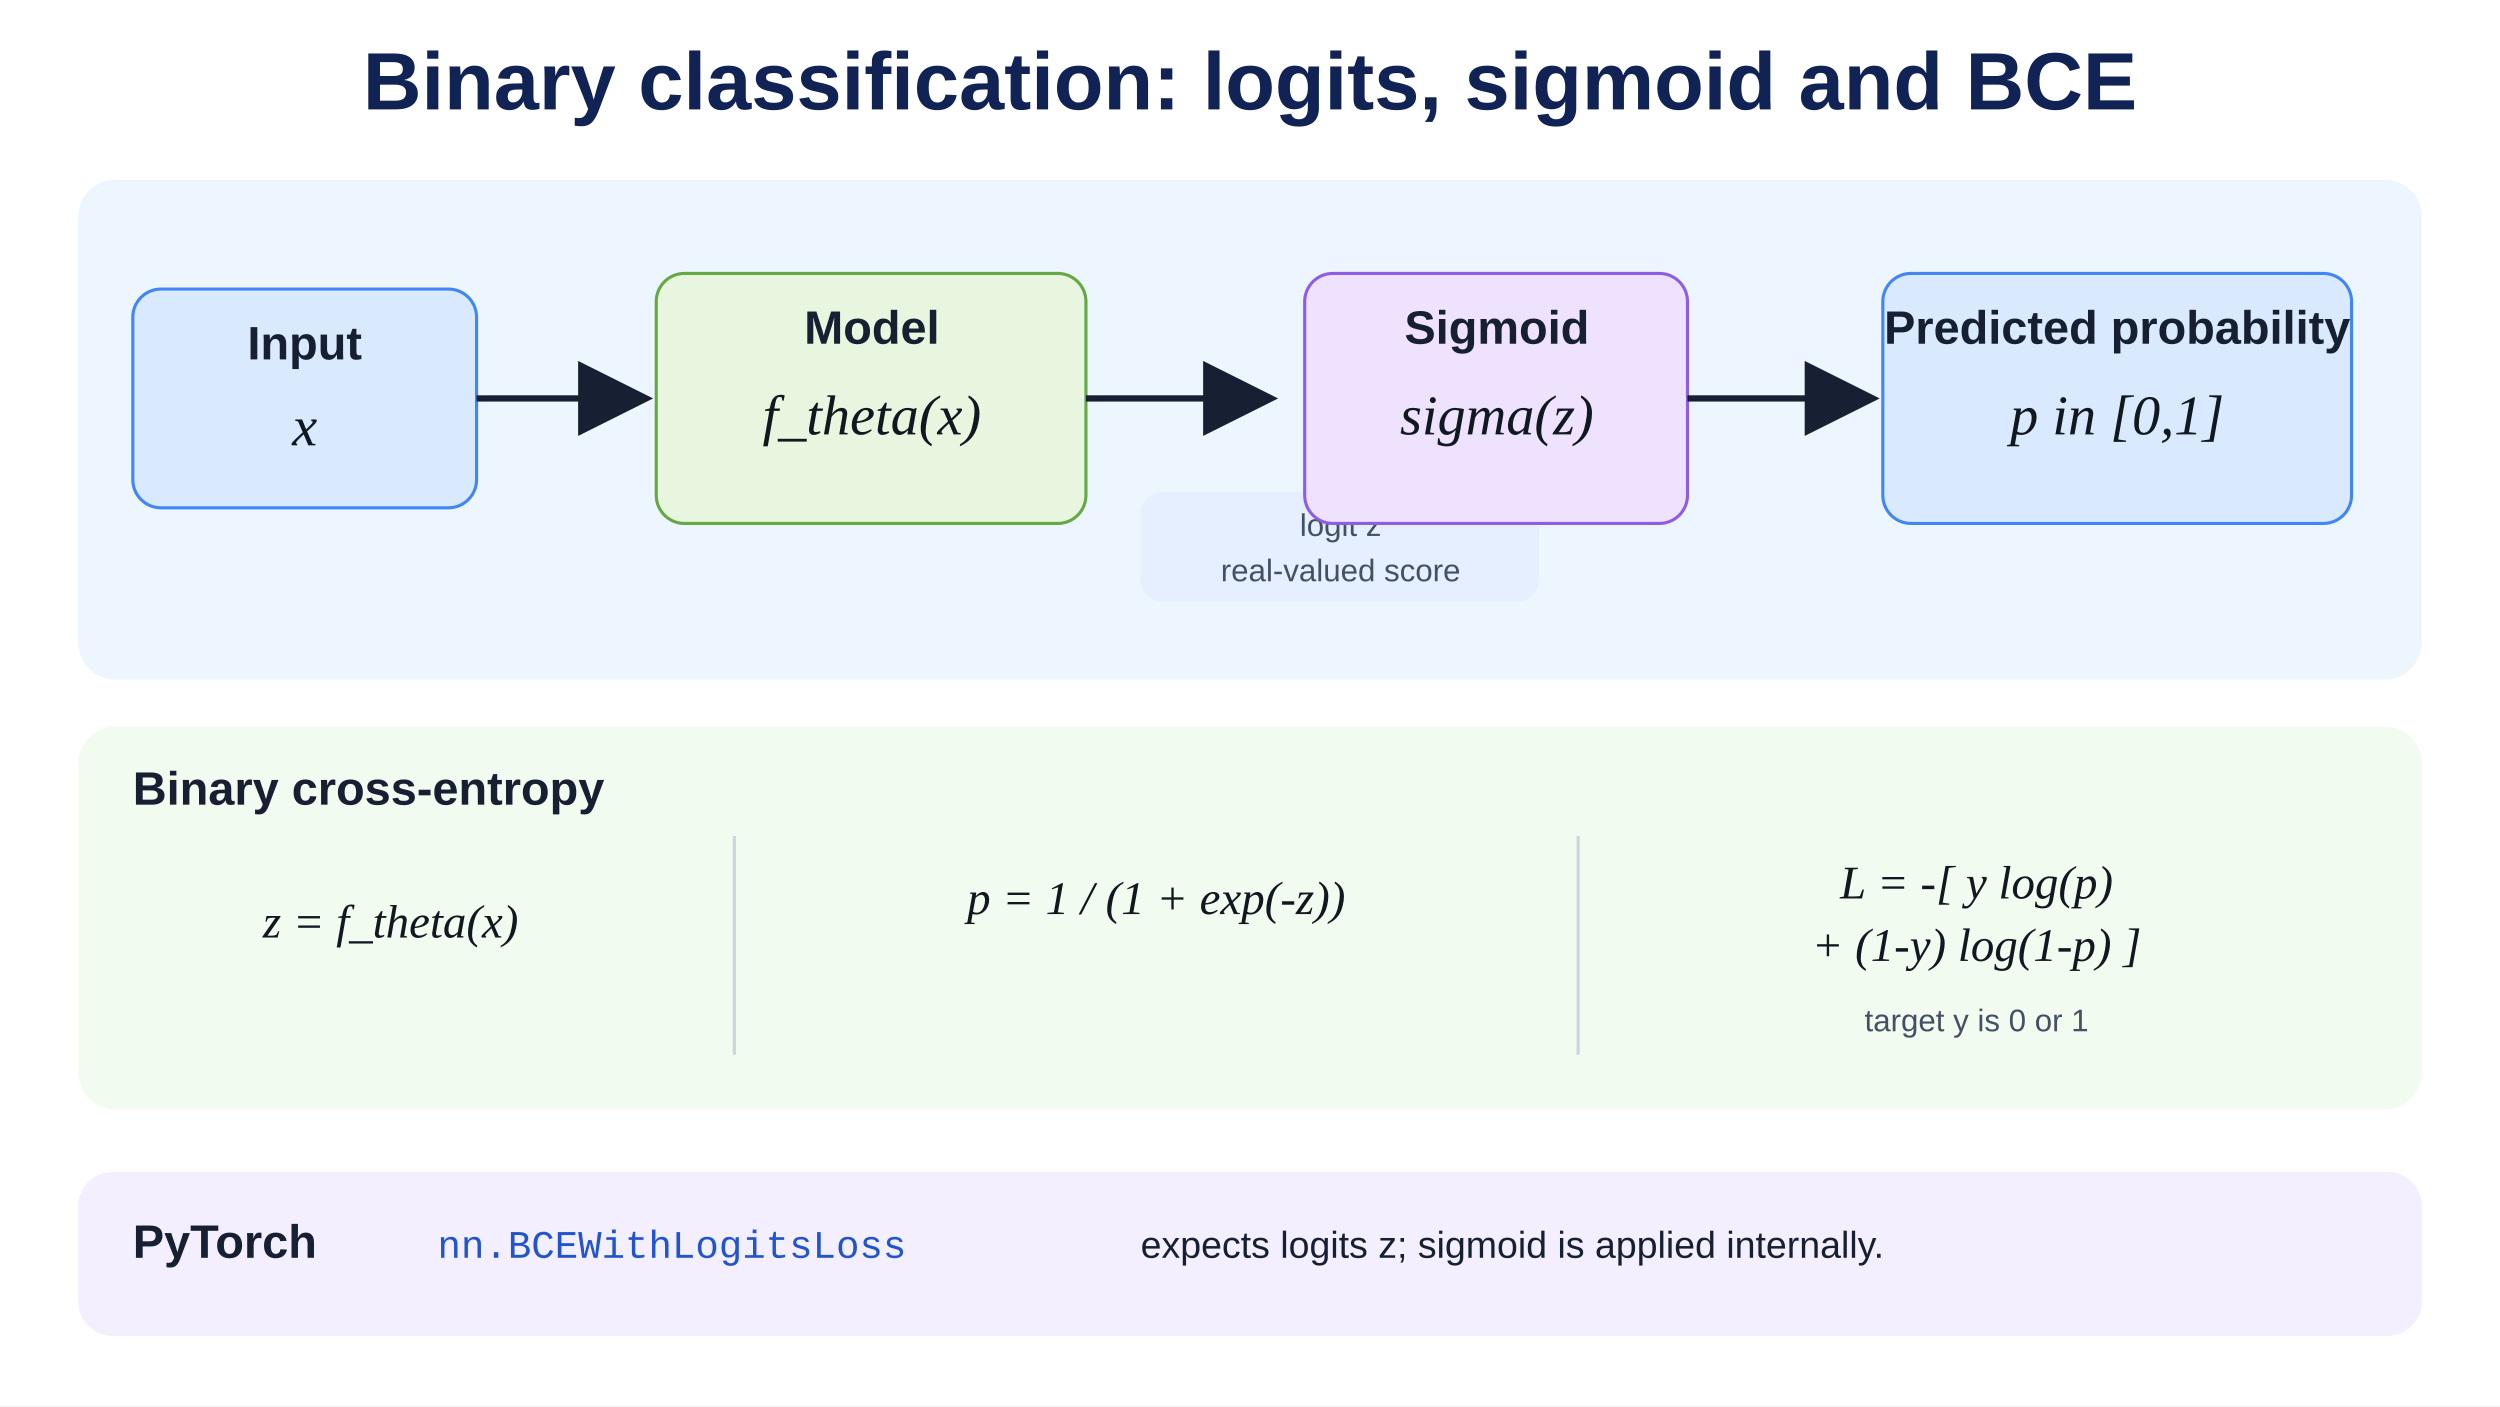
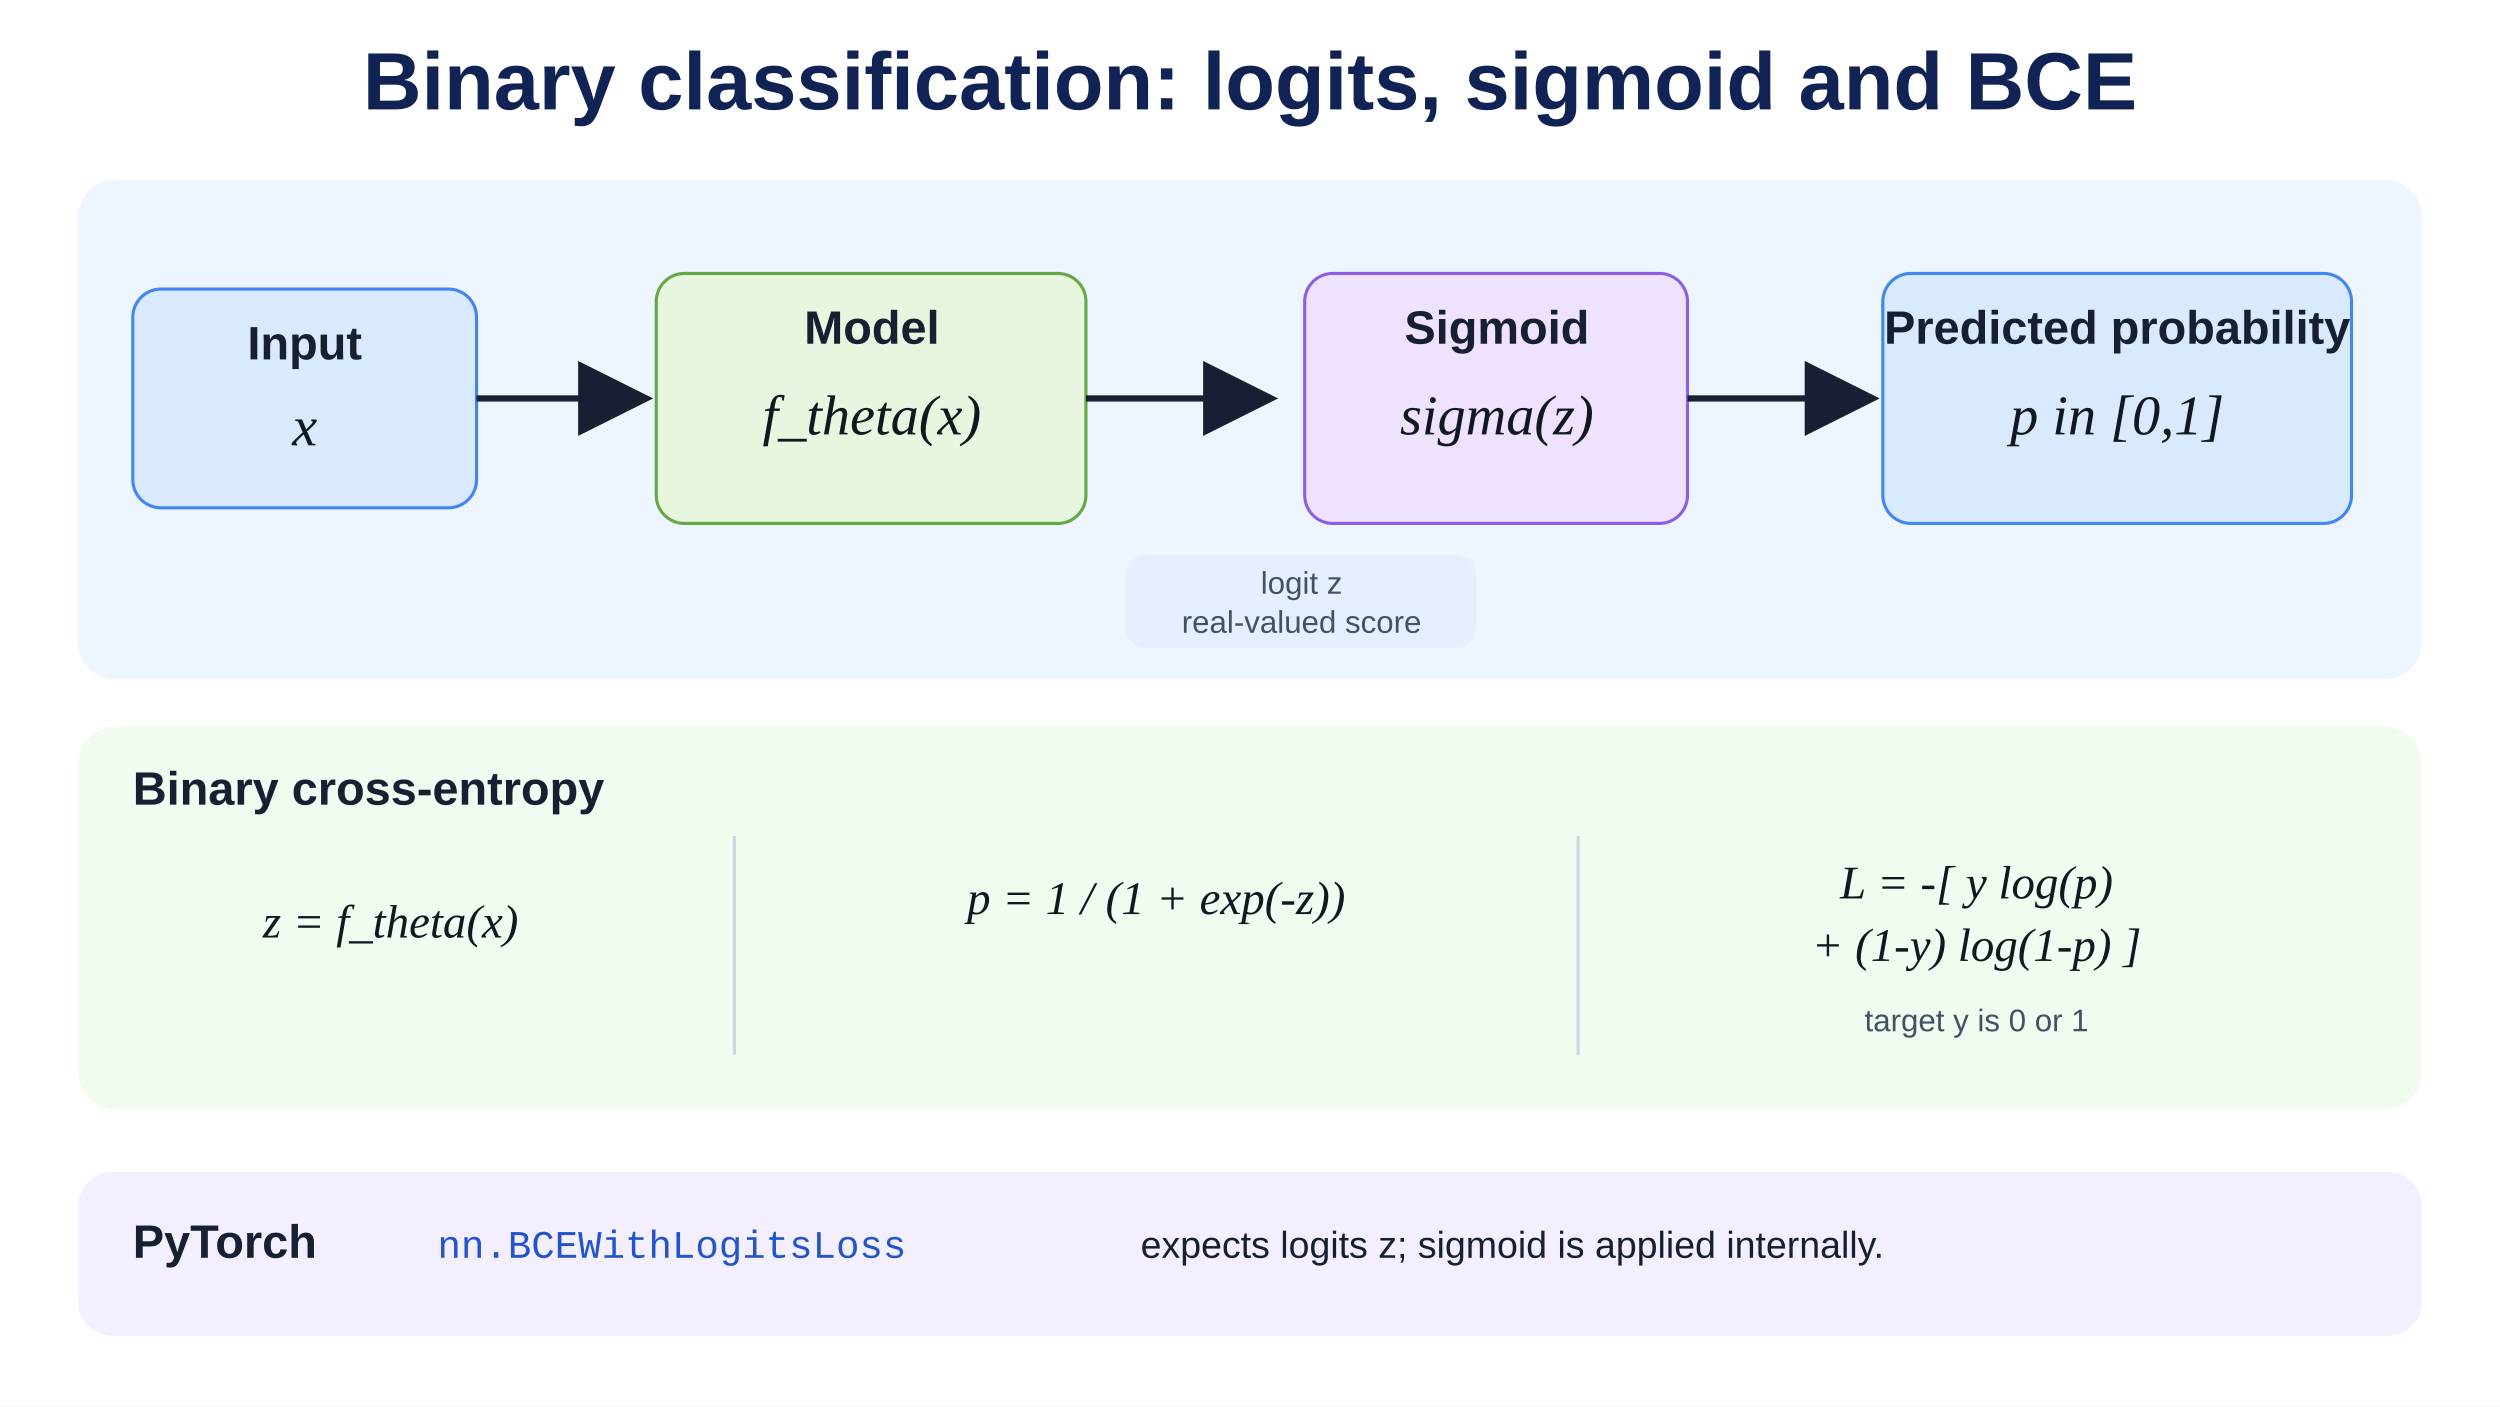
<svg xmlns="http://www.w3.org/2000/svg" width="1600" height="900" viewBox="0 0 1600 900">
  <rect width="1600" height="900" fill="#ffffff" />
  <style>
.title{font:700 52px Arial,Helvetica,sans-serif;fill:#102354}
.h{font:700 30px Arial,Helvetica,sans-serif;fill:#172033}
.t{font:24px Arial,Helvetica,sans-serif;fill:#172033}
.s{font:20px Arial,Helvetica,sans-serif;fill:#445064}
.m{font:italic 30px Georgia,'Times New Roman',serif;fill:#101820}
.mm{font:italic 36px Georgia,'Times New Roman',serif;fill:#101820}
.code{font:25px 'Courier New',monospace;fill:#2255cc}
.arrow{stroke:#172033;stroke-width:4;fill:none;marker-end:url(#arr)}
.sep{stroke:#cbd5df;stroke-width:2}
</style>
  <defs>
    <marker id="arr" markerWidth="12" markerHeight="12" refX="10" refY="6" orient="auto">
      <path d="M0,0 L12,6 L0,12 z" fill="#172033" />
    </marker>
  </defs>
  <text x="800" y="70" text-anchor="middle" class="title">Binary classification: logits, sigmoid and BCE</text>
  <rect x="50" y="115" width="1500" height="320" rx="24" fill="#edf6ff" />
  <rect x="85" y="185" width="220" height="140" rx="18" fill="#d9eaff" stroke="#4285f4" stroke-width="2" />
  <text x="195" y="230" text-anchor="middle" class="h">Input</text>
  <text x="195" y="285" text-anchor="middle" class="mm">x</text>
  <path d="M305 255 H410" class="arrow" />
  <rect x="420" y="175" width="275" height="160" rx="18" fill="#e8f6df" stroke="#65a844" stroke-width="2" />
  <text x="558" y="220" text-anchor="middle" class="h">Model</text>
  <text x="558" y="278" text-anchor="middle" class="mm">f_theta(x)</text>
  <path d="M695 255 H810" class="arrow" />
-   <rect x="730" y="315" width="255" height="70" rx="14" fill="#e6efff" />
-   <text x="858" y="343" text-anchor="middle" class="s">logit z</text>
-   <text x="858" y="372" text-anchor="middle" class="s">real-valued score</text>
+   <rect x="720" y="355" width="225" height="60" rx="14" fill="#e6efff" />
+   <text x="833" y="380" text-anchor="middle" class="s">logit z</text>
+   <text x="833" y="405" text-anchor="middle" class="s">real-valued score</text>
  <rect x="835" y="175" width="245" height="160" rx="18" fill="#efe2ff" stroke="#8e5de7" stroke-width="2" />
  <text x="958" y="220" text-anchor="middle" class="h">Sigmoid</text>
  <text x="958" y="278" text-anchor="middle" class="mm">sigma(z)</text>
  <path d="M1080 255 H1195" class="arrow" />
  <rect x="1205" y="175" width="300" height="160" rx="18" fill="#d9eaff" stroke="#4285f4" stroke-width="2" />
  <text x="1355" y="220" text-anchor="middle" class="h">Predicted probability</text>
  <text x="1355" y="278" text-anchor="middle" class="mm">p in [0,1]</text>
  <rect x="50" y="465" width="1500" height="245" rx="24" fill="#f2fbef" />
  <text x="85" y="515" class="h">Binary cross-entropy</text>
  <text x="250" y="600" text-anchor="middle" class="m">z = f_theta(x)</text>
  <line x1="470" y1="535" x2="470" y2="675" class="sep" />
  <text x="740" y="585" text-anchor="middle" class="m">p = 1 / (1 + exp(-z))</text>
  <line x1="1010" y1="535" x2="1010" y2="675" class="sep" />
  <text x="1265" y="575" text-anchor="middle" class="m">L = -[ y log(p)</text>
  <text x="1265" y="615" text-anchor="middle" class="m">+ (1-y) log(1-p) ]</text>
  <text x="1265" y="660" text-anchor="middle" class="s">target y is 0 or 1</text>
  <rect x="50" y="750" width="1500" height="105" rx="22" fill="#f3efff" />
  <text x="85" y="805" class="h">PyTorch</text>
  <text x="280" y="805" class="code">nn.BCEWithLogitsLoss</text>
  <text x="730" y="805" class="t">expects logits z; sigmoid is applied internally.</text>
</svg>
